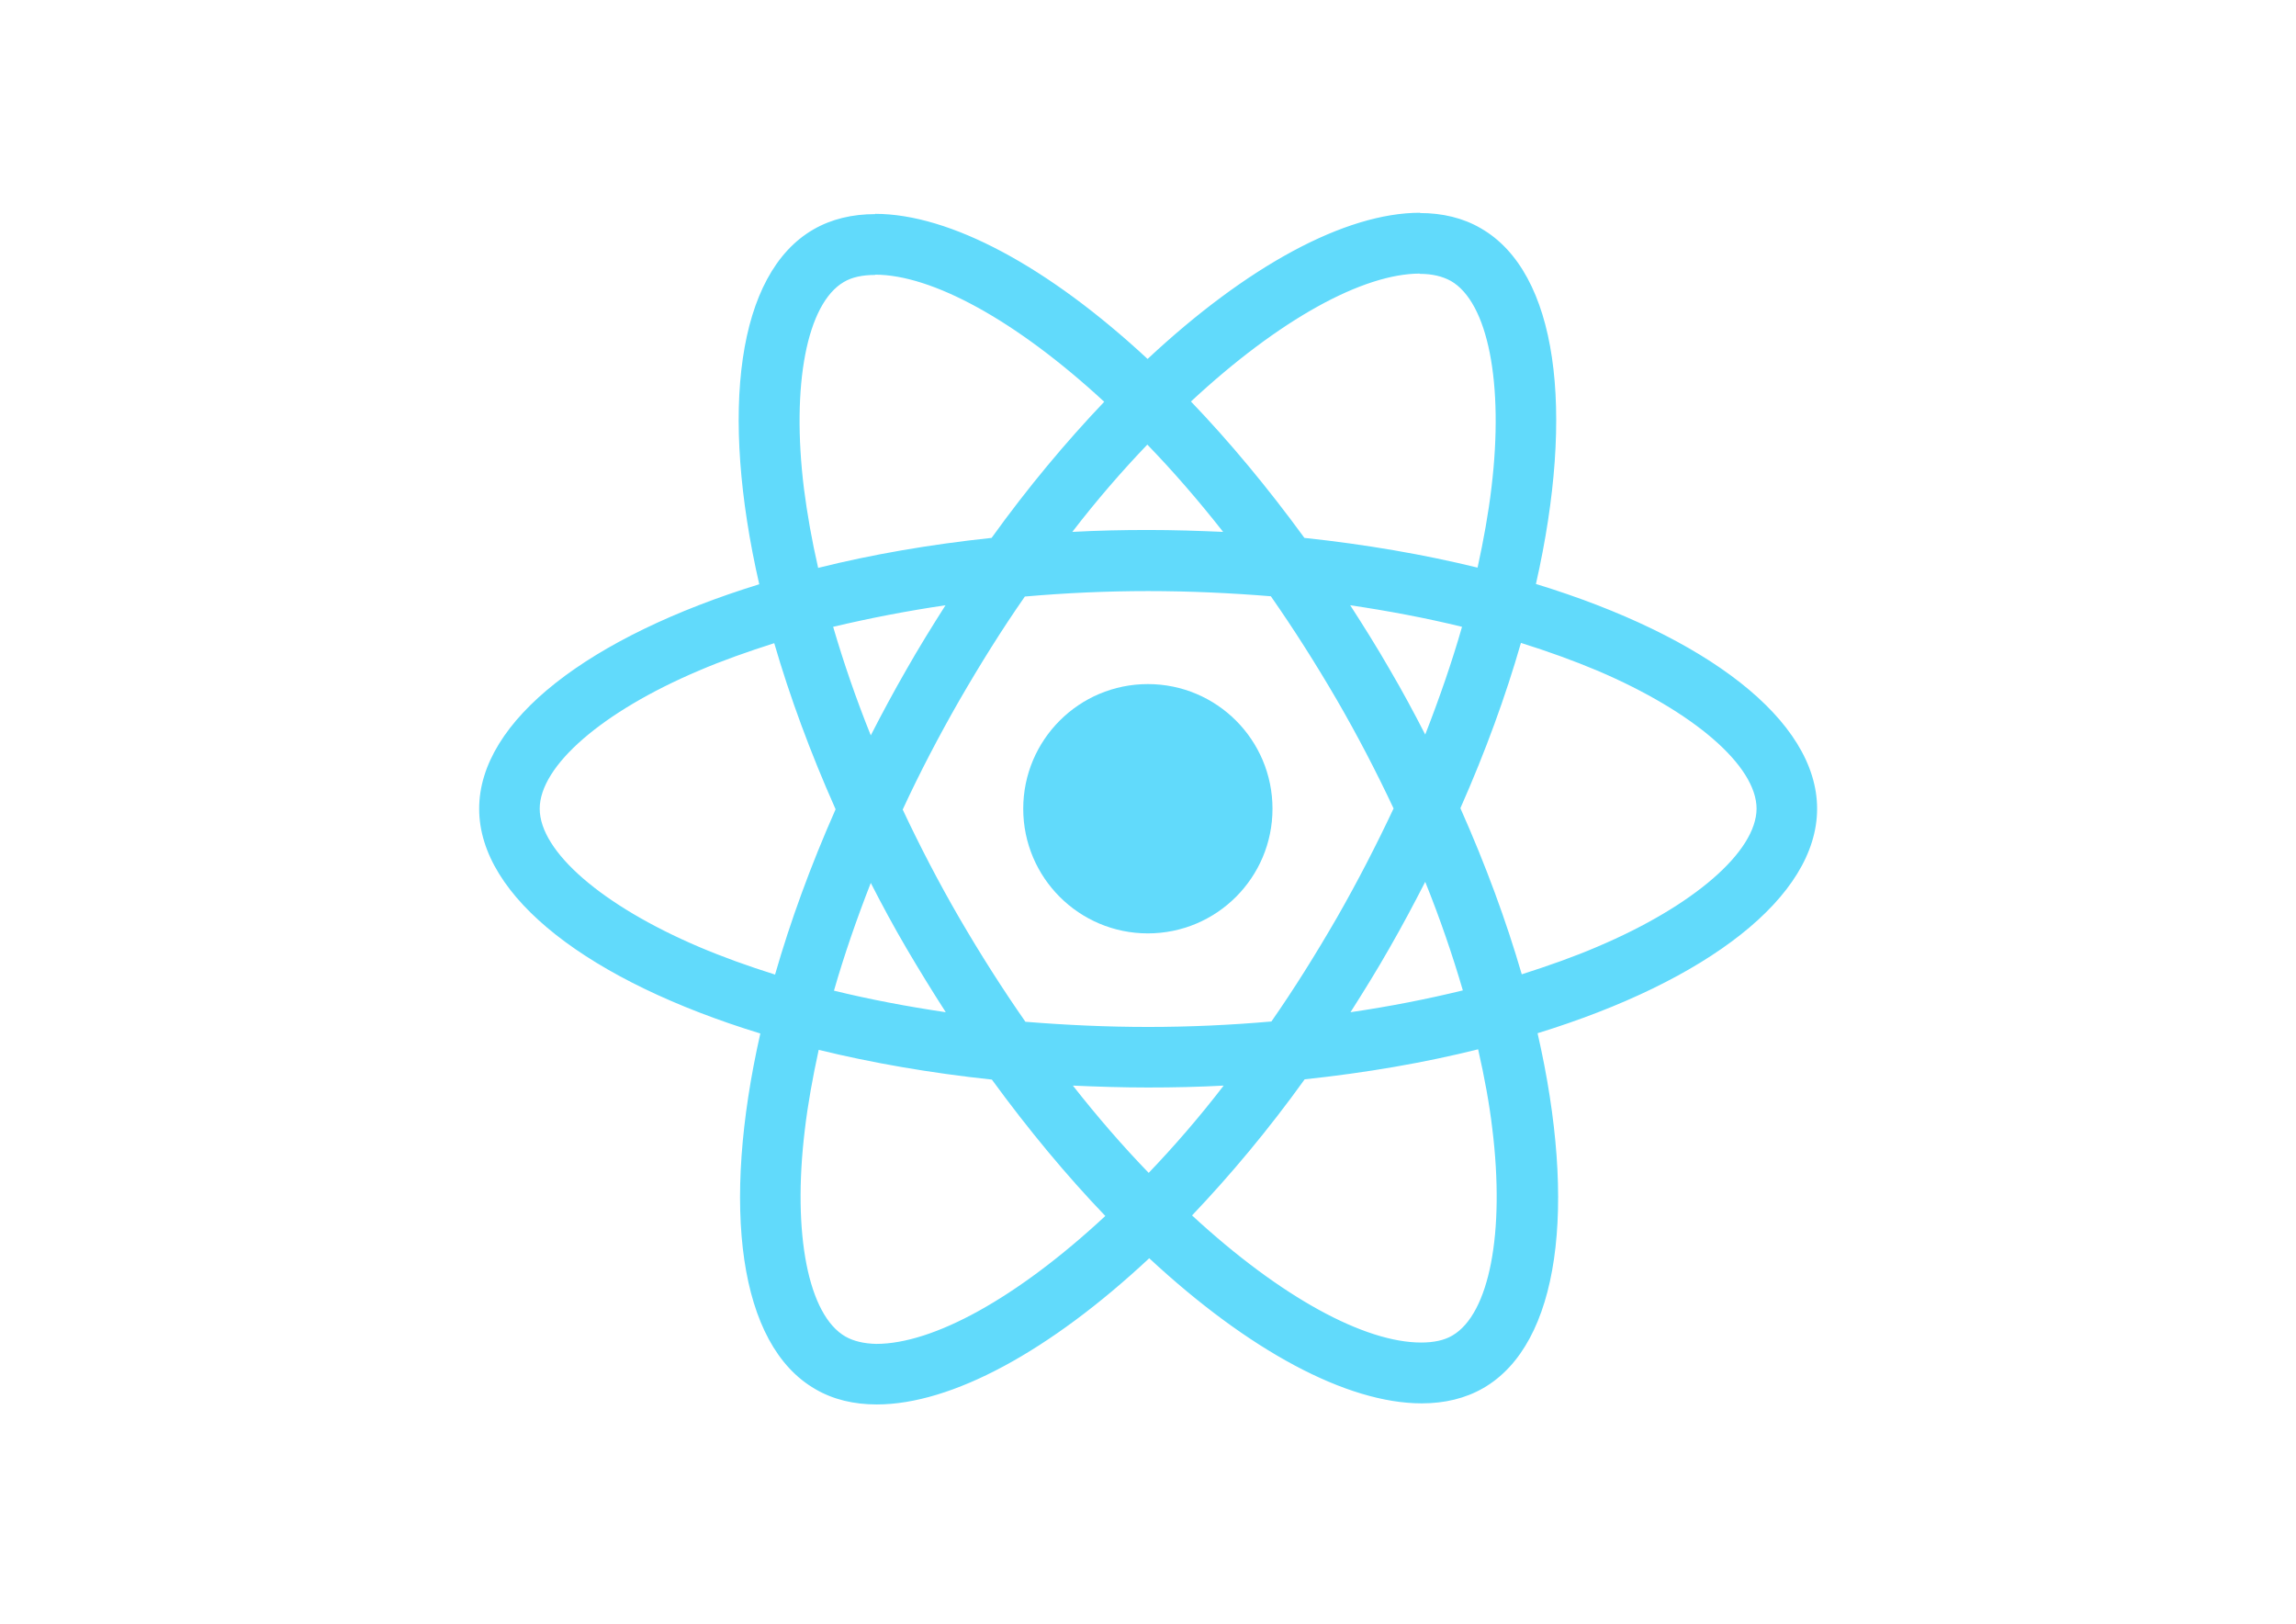
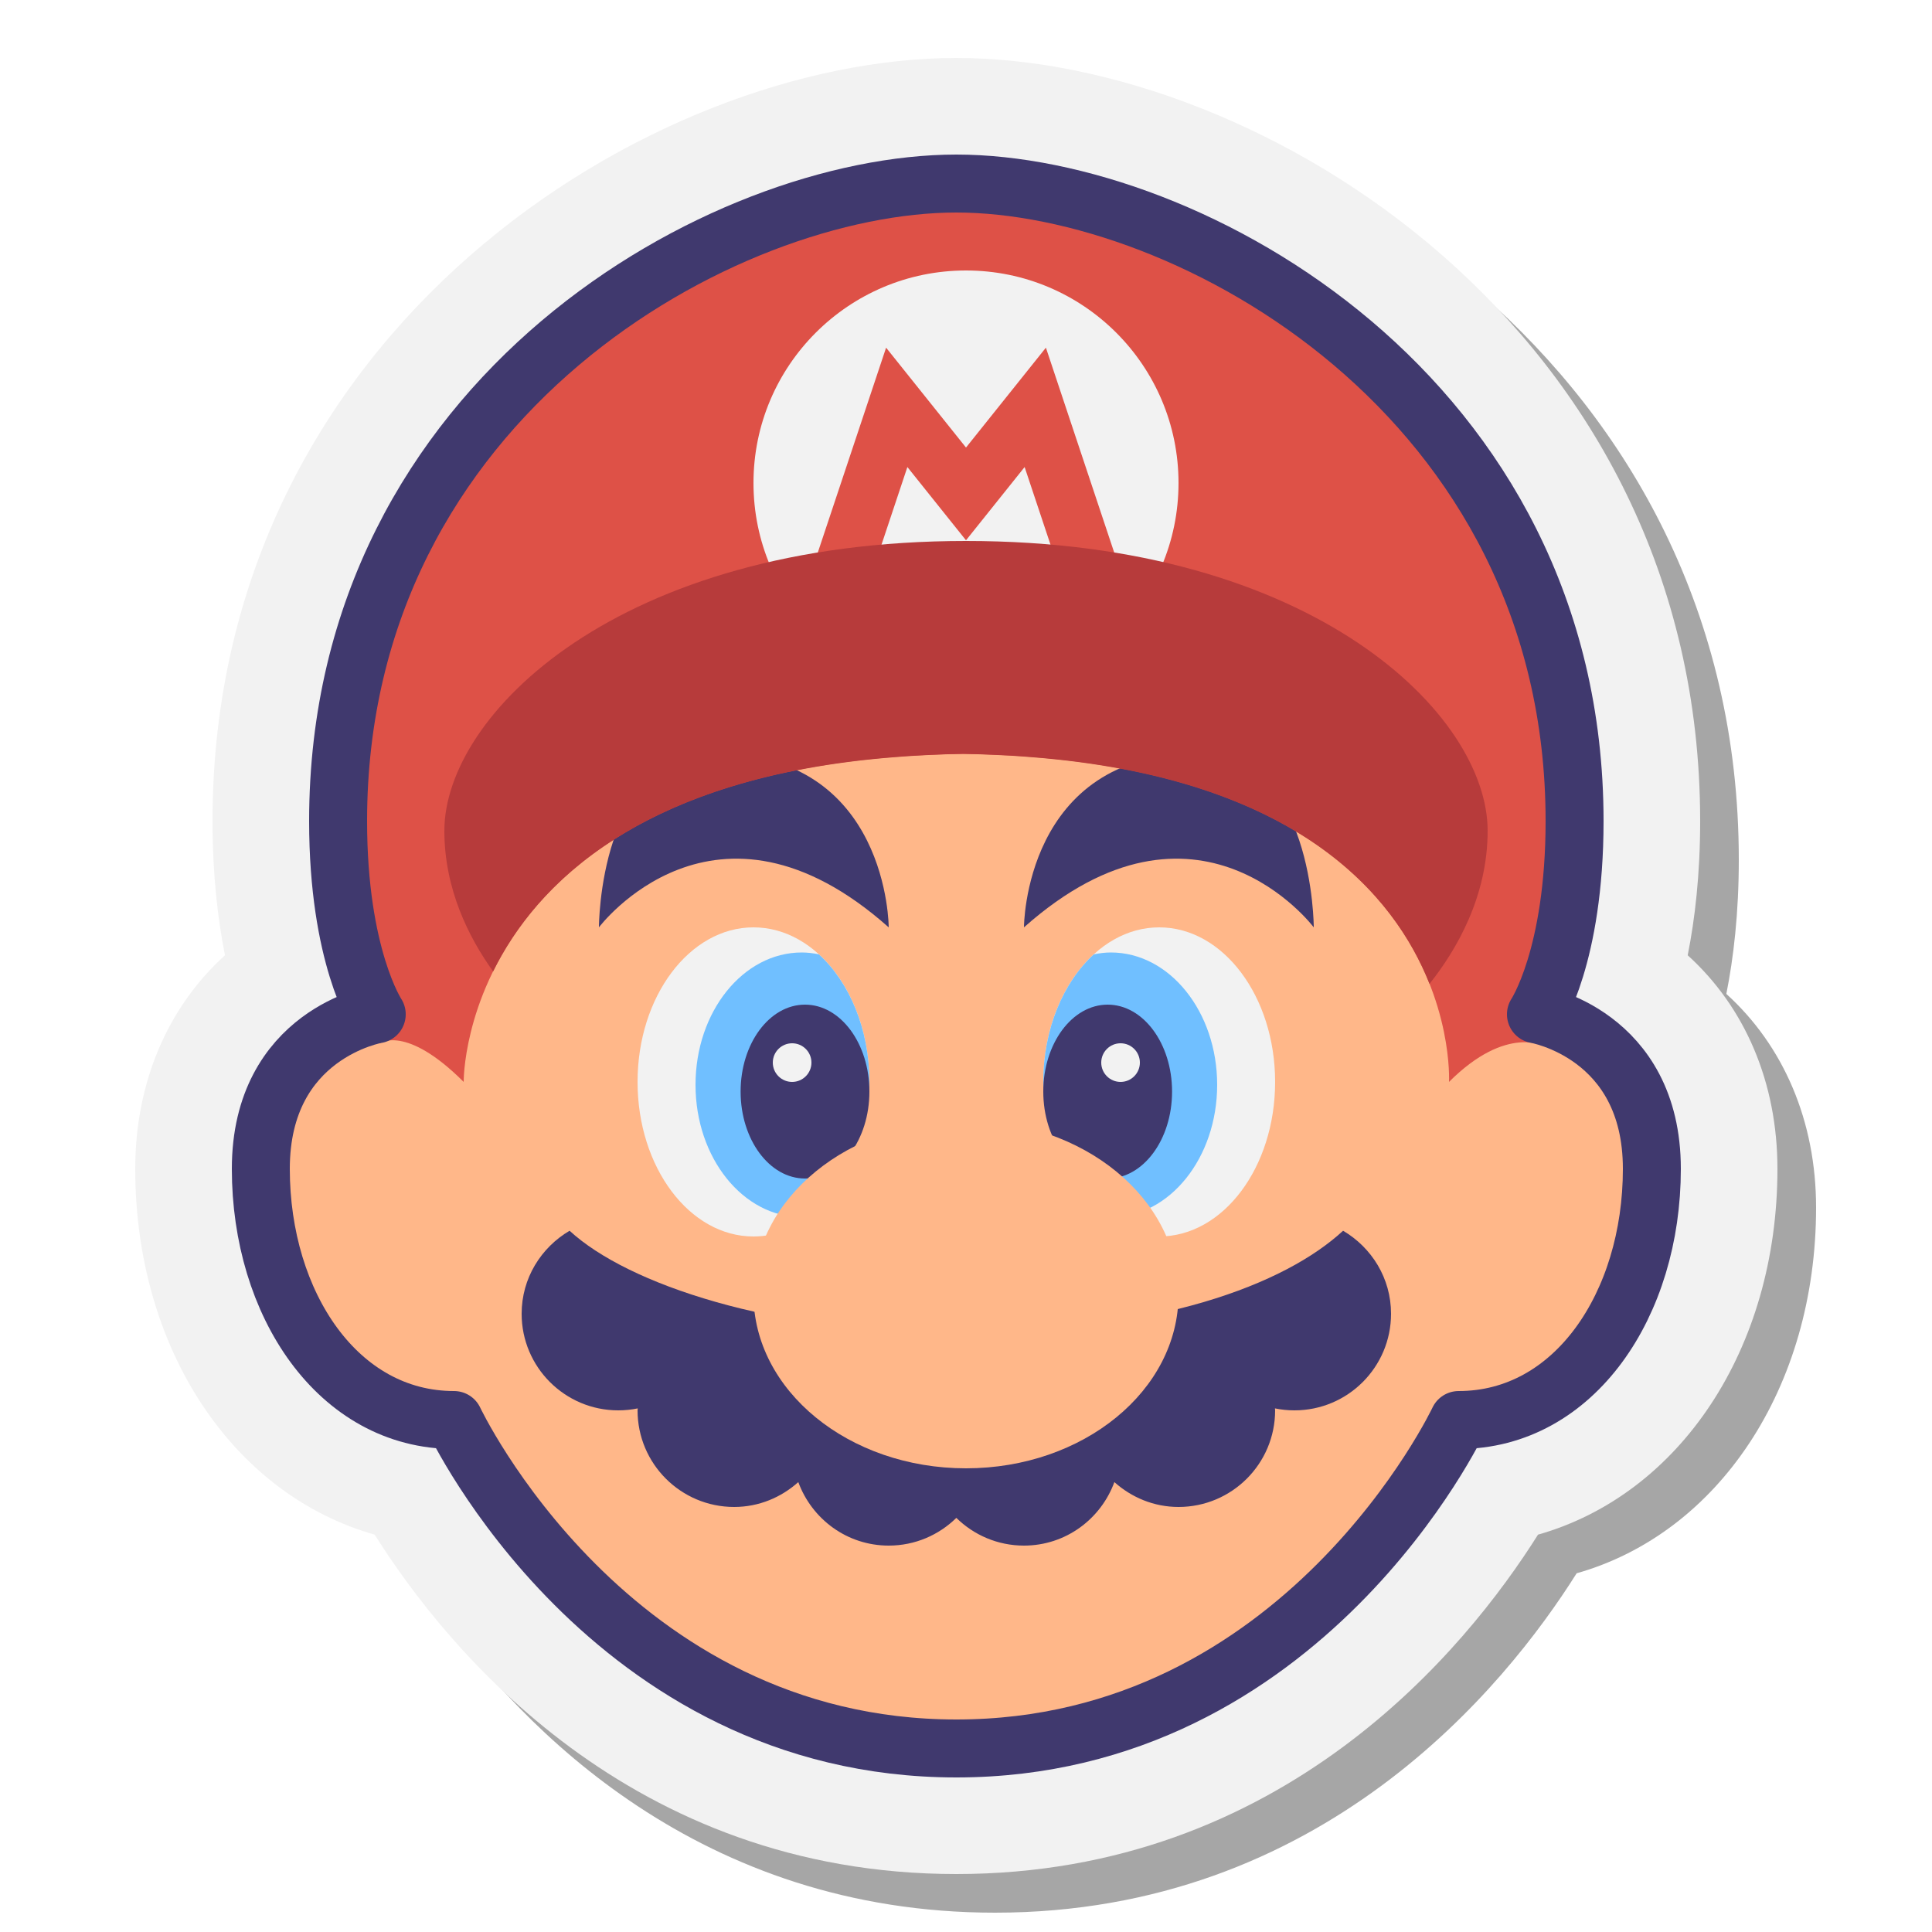
- <svg xmlns="http://www.w3.org/2000/svg" viewBox="0 0 841.9 595.3">
-   <g fill="#61DAFB">
-     <path d="M666.3 296.5c0-32.5-40.7-63.3-103.1-82.4 14.4-63.6 8-114.2-20.2-130.4-6.5-3.8-14.1-5.6-22.4-5.6v22.3c4.6 0 8.3.9 11.4 2.6 13.6 7.8 19.5 37.5 14.9 75.7-1.1 9.4-2.9 19.3-5.1 29.4-19.6-4.8-41-8.5-63.5-10.9-13.5-18.5-27.5-35.3-41.6-50 32.6-30.3 63.2-46.9 84-46.9V78c-27.5 0-63.5 19.6-99.9 53.6-36.4-33.8-72.4-53.2-99.9-53.2v22.3c20.7 0 51.4 16.5 84 46.6-14 14.7-28 31.4-41.3 49.9-22.6 2.4-44 6.1-63.6 11-2.3-10-4-19.7-5.2-29-4.7-38.2 1.1-67.9 14.6-75.8 3-1.8 6.9-2.6 11.5-2.6V78.5c-8.4 0-16 1.8-22.6 5.6-28.1 16.2-34.4 66.7-19.9 130.1-62.2 19.2-102.7 49.9-102.7 82.3 0 32.5 40.7 63.3 103.1 82.4-14.4 63.6-8 114.2 20.2 130.4 6.5 3.8 14.1 5.6 22.5 5.6 27.5 0 63.5-19.6 99.9-53.6 36.4 33.8 72.4 53.2 99.9 53.2 8.4 0 16-1.8 22.6-5.6 28.1-16.2 34.4-66.7 19.9-130.1 62-19.1 102.5-49.9 102.5-82.3zm-130.2-66.7c-3.7 12.9-8.3 26.2-13.5 39.5-4.1-8-8.4-16-13.1-24-4.6-8-9.5-15.8-14.4-23.4 14.2 2.1 27.9 4.7 41 7.9zm-45.8 106.5c-7.8 13.5-15.8 26.3-24.1 38.2-14.9 1.3-30 2-45.2 2-15.1 0-30.2-.7-45-1.9-8.3-11.9-16.4-24.6-24.2-38-7.6-13.1-14.5-26.4-20.8-39.8 6.2-13.4 13.2-26.8 20.7-39.9 7.8-13.5 15.8-26.3 24.1-38.2 14.9-1.3 30-2 45.2-2 15.1 0 30.2.7 45 1.9 8.3 11.9 16.4 24.6 24.2 38 7.6 13.1 14.5 26.4 20.8 39.8-6.3 13.4-13.2 26.8-20.7 39.9zm32.3-13c5.4 13.4 10 26.8 13.8 39.8-13.1 3.2-26.9 5.9-41.2 8 4.9-7.7 9.8-15.6 14.4-23.7 4.6-8 8.9-16.1 13-24.1zM421.2 430c-9.3-9.6-18.6-20.3-27.8-32 9 .4 18.2.7 27.5.7 9.4 0 18.7-.2 27.8-.7-9 11.7-18.3 22.4-27.5 32zm-74.4-58.9c-14.2-2.1-27.9-4.7-41-7.9 3.7-12.9 8.3-26.2 13.5-39.5 4.1 8 8.4 16 13.1 24 4.7 8 9.5 15.8 14.4 23.4zM420.7 163c9.3 9.6 18.6 20.3 27.8 32-9-.4-18.2-.7-27.5-.7-9.4 0-18.7.2-27.8.7 9-11.7 18.3-22.4 27.5-32zm-74 58.9c-4.9 7.7-9.8 15.6-14.4 23.7-4.6 8-8.9 16-13 24-5.4-13.4-10-26.8-13.8-39.8 13.1-3.1 26.9-5.8 41.2-7.9zm-90.5 125.2c-35.4-15.1-58.3-34.9-58.3-50.6 0-15.7 22.9-35.6 58.3-50.6 8.6-3.7 18-7 27.7-10.1 5.7 19.6 13.2 40 22.5 60.9-9.2 20.8-16.6 41.1-22.2 60.6-9.9-3.1-19.3-6.5-28-10.2zM310 490c-13.6-7.8-19.5-37.5-14.9-75.7 1.1-9.4 2.9-19.3 5.1-29.4 19.6 4.8 41 8.5 63.5 10.9 13.5 18.5 27.5 35.3 41.6 50-32.6 30.3-63.2 46.9-84 46.9-4.5-.1-8.3-1-11.3-2.7zm237.2-76.2c4.7 38.2-1.1 67.9-14.6 75.8-3 1.8-6.9 2.6-11.5 2.6-20.7 0-51.4-16.5-84-46.6 14-14.7 28-31.4 41.3-49.9 22.6-2.4 44-6.1 63.6-11 2.3 10.1 4.1 19.8 5.2 29.1zm38.5-66.7c-8.6 3.7-18 7-27.7 10.1-5.7-19.6-13.2-40-22.5-60.9 9.2-20.8 16.6-41.1 22.2-60.6 9.9 3.1 19.3 6.5 28.1 10.2 35.4 15.1 58.3 34.9 58.3 50.6-.1 15.7-23 35.6-58.4 50.6zM320.8 78.4z" />
-     <circle cx="420.9" cy="296.5" r="45.7" />
-     <path d="M520.5 78.1z" />
-   </g>
+ <svg xmlns="http://www.w3.org/2000/svg" viewBox="0 0 100 100" width="100px" height="100px">
+   <path d="M51.5,99c-15.217,0-24.422-9.441-28.832-15.661c-0.482-0.679-0.4-5.641-0.769-6.227 C14.577,75.039,9,71.839,9,62.5c0-4.472,1.682-8.371,4.645-11.055C13.271,49.572,13,47.261,13,44.5C13,19.066,35.765,5,51.5,5 S90,19.066,90,44.5c0,2.761-0.271,5.072-0.645,6.945C92.318,54.129,94,58.028,94,62.5c0,9.339-5.07,16.859-12.393,18.933 C77.861,87.383,68.379,99,51.5,99z" opacity=".35" />
+   <path fill="#f2f2f2" d="M49.5,97c-16.879,0-26.361-11.617-30.107-17.567C12.07,77.359,7,69.839,7,60.5 c0-4.472,1.682-8.371,4.645-11.055C11.271,47.572,11,45.261,11,42.5C11,17.066,33.765,3,49.5,3S88,17.066,88,42.5 c0,2.761-0.271,5.072-0.645,6.945C90.318,52.129,92,56.028,92,60.5c0,9.339-5.07,16.859-12.393,18.933 C75.861,85.383,66.379,97,49.5,97z" />
+   <path fill="#ffb789" d="M49.5,90.5c18,0,26-17,26-17c6,0,10-6,10-13s-6-8-6-8s2-3,2-10c0-22-20-33-32-33s-32,11-32,33 c0,7,2,10,2,10s-6,1-6,8s4,13,10,13C23.5,73.5,31.5,90.5,49.5,90.5z" />
+   <path fill="#40396e" d="M69.518,63.703C66.52,66.471,60,69,49.5,69c-9.5,0-17.02-2.529-20.018-5.297 C28.004,64.572,27,66.161,27,68c0,2.761,2.239,5,5,5c0.346,0,0.684-0.035,1.01-0.102C33.01,72.933,33,72.965,33,73 c0,2.761,2.239,5,5,5c1.28,0,2.436-0.496,3.32-1.287C42.022,78.627,43.843,80,46,80c1.364,0,2.598-0.549,3.5-1.435 C50.402,79.451,51.636,80,53,80c2.157,0,3.978-1.373,4.68-3.287C58.564,77.504,59.72,78,61,78c2.761,0,5-2.239,5-5 c0-0.035-0.01-0.067-0.01-0.102C66.316,72.965,66.654,73,67,73c2.761,0,5-2.239,5-5C72,66.161,70.996,64.572,69.518,63.703z" />
+   <path fill="#f2f2f2" d="M45,56c0,1.807-0.855,3.121-1.612,4.461c-0.757,1.338-1.416,2.701-2.648,3.198 C40.189,63.881,39.605,64,39,64c-3.314,0-6-3.582-6-8s2.686-8,6-8S45,51.582,45,56z" />
+   <path fill="#70bfff" d="M42.385,49.397C42.096,49.338,41.802,49.3,41.5,49.3c-3.038,0-5.5,3.067-5.5,6.85S38.462,63,41.5,63 c0.147,0-0.06-0.452,0.084-0.466C43.412,61.163,45,58.995,45,56C45,53.257,43.963,50.838,42.385,49.397z" />
+   <ellipse cx="41.667" cy="56.5" fill="#40396e" rx="3.333" ry="4.5" />
+   <circle cx="41" cy="55" r="1" fill="#f2f2f2" />
+   <path fill="#f2f2f2" d="M54,56c0,2.299,1.369,4.118,2.534,5.577c0.563,0.706,0.586,1.521,1.321,1.896 C58.521,63.814,59.244,64,60,64c3.314,0,6-3.582,6-8s-2.686-8-6-8S54,51.582,54,56z" />
+   <path fill="#70bfff" d="M56.615,49.397c0.289-0.058,0.583-0.097,0.885-0.097c3.038,0,5.5,3.067,5.5,6.85S60.538,63,57.5,63 c-0.147,0-0.292-0.013-0.436-0.027c-0.86-0.645-1.276-1.783-1.807-2.887C54.66,58.843,54,57.586,54,56 C54,53.257,55.037,50.838,56.615,49.397z" />
+   <ellipse cx="57.333" cy="56.5" fill="#40396e" rx="3.333" ry="4.5" />
+   <circle cx="58" cy="55" r="1" fill="#f2f2f2" />
+   <ellipse cx="50" cy="67" fill="#ffb789" rx="11" ry="9" />
+   <path fill="#40396e" d="M46,48c0,0,0-9-9-9c-6,0-6,9-6,9S37,40,46,48z" />
+   <path fill="#40396e" d="M53,48c0,0,0-9,9-9c6,0,6,9,6,9S62,40,53,48z" />
+   <path fill="#de5147" d="M80,33l-7-13l-14-9l-9-1.35l-0.291-0.087L49.708,9.5v0.062L49.5,9.5v0.181L40.708,11l-14,9l-7,13 L18.36,45.022l1.298,8.983C19.657,54.006,21,53,24,56c0,0-0.202-16.618,25.854-16.98C75.91,39.382,75,56,75,56 c3-3,4.983-1.83,4.983-1.83l1.365-9.147L80,33z" />
+   <circle cx="50" cy="25" r="11" fill="#f2f2f2" />
+   <polygon fill="#de5147" points="55.299,30.968 53.034,24.174 50,27.966 46.966,24.174 44.701,30.968 41.855,30.02 45.864,17.995 50,23.165 54.136,17.995 58.145,30.02" />
+   <path fill="#b73b3b" d="M52.68,39.136c0.231,0.016,0.458,0.034,0.684,0.052c13.813,1.073,18.825,7.184,20.627,11.736 C75.385,49.174,77,46.411,77,43c0-6-9-15-27-15s-27,9-27,15c0,3.024,1.267,5.532,2.525,7.281 c2.205-4.472,7.621-10.086,20.871-11.097c0.214-0.017,0.427-0.035,0.645-0.049c0.274-0.018,0.551-0.034,0.832-0.047 c0.643-0.033,1.298-0.058,1.981-0.067c0.684,0.01,1.341,0.035,1.985,0.068C52.124,39.101,52.403,39.118,52.68,39.136z" />
+   <path fill="none" stroke="#40396e" stroke-linecap="round" stroke-linejoin="round" stroke-miterlimit="10" stroke-width="3" d="M49.5,90.5c18,0,26-17,26-17c6,0,10-6,10-13s-6-8-6-8s2-3,2-10c0-22-20-33-32-33s-32,11-32,33c0,7,2,10,2,10s-6,1-6,8s4,13,10,13 C23.5,73.5,31.5,90.5,49.5,90.5z" />
</svg>
